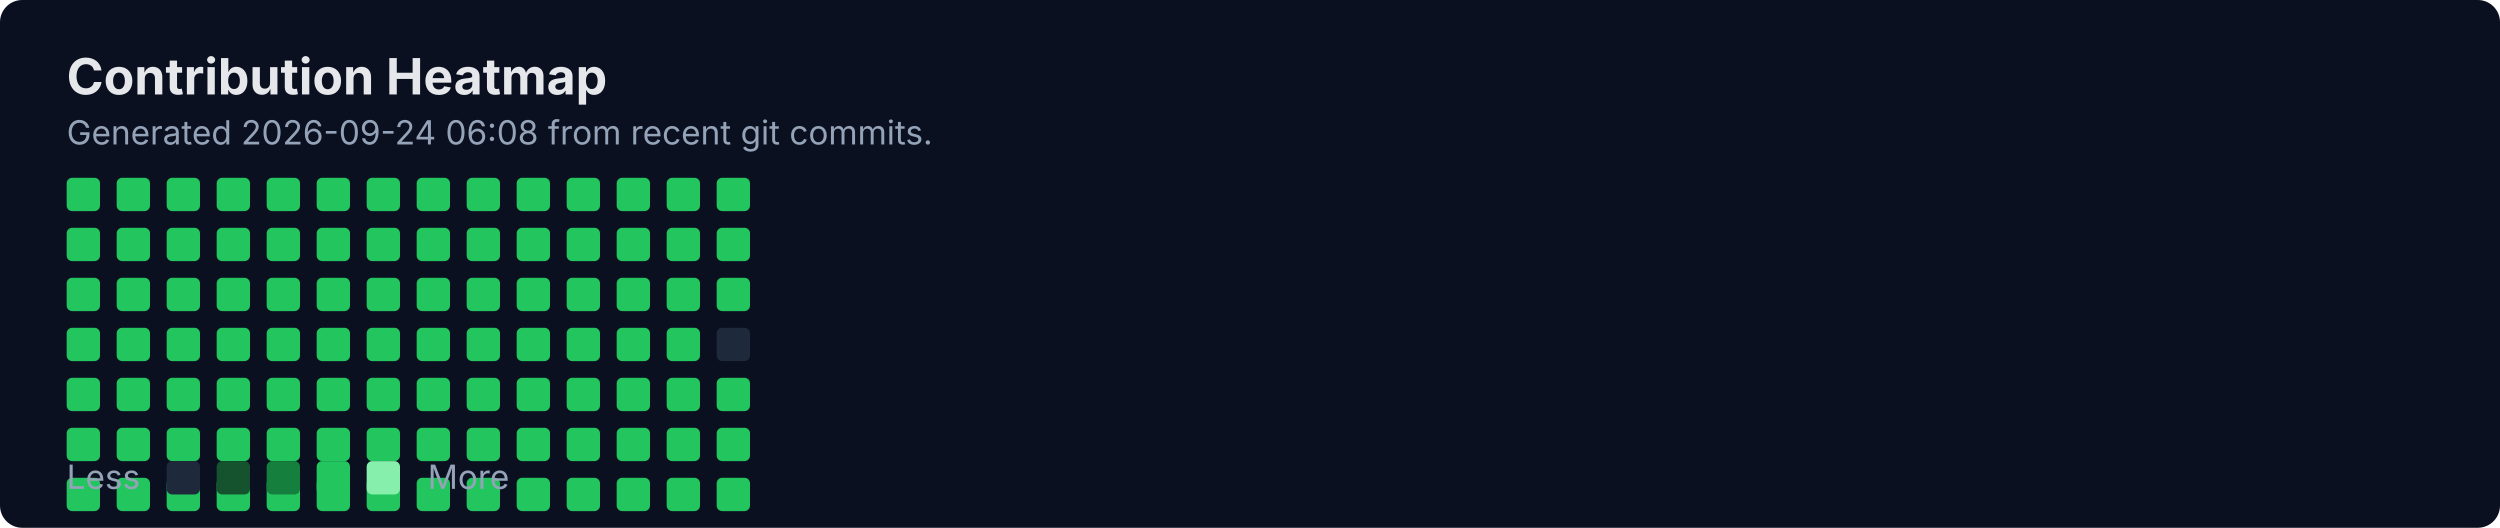
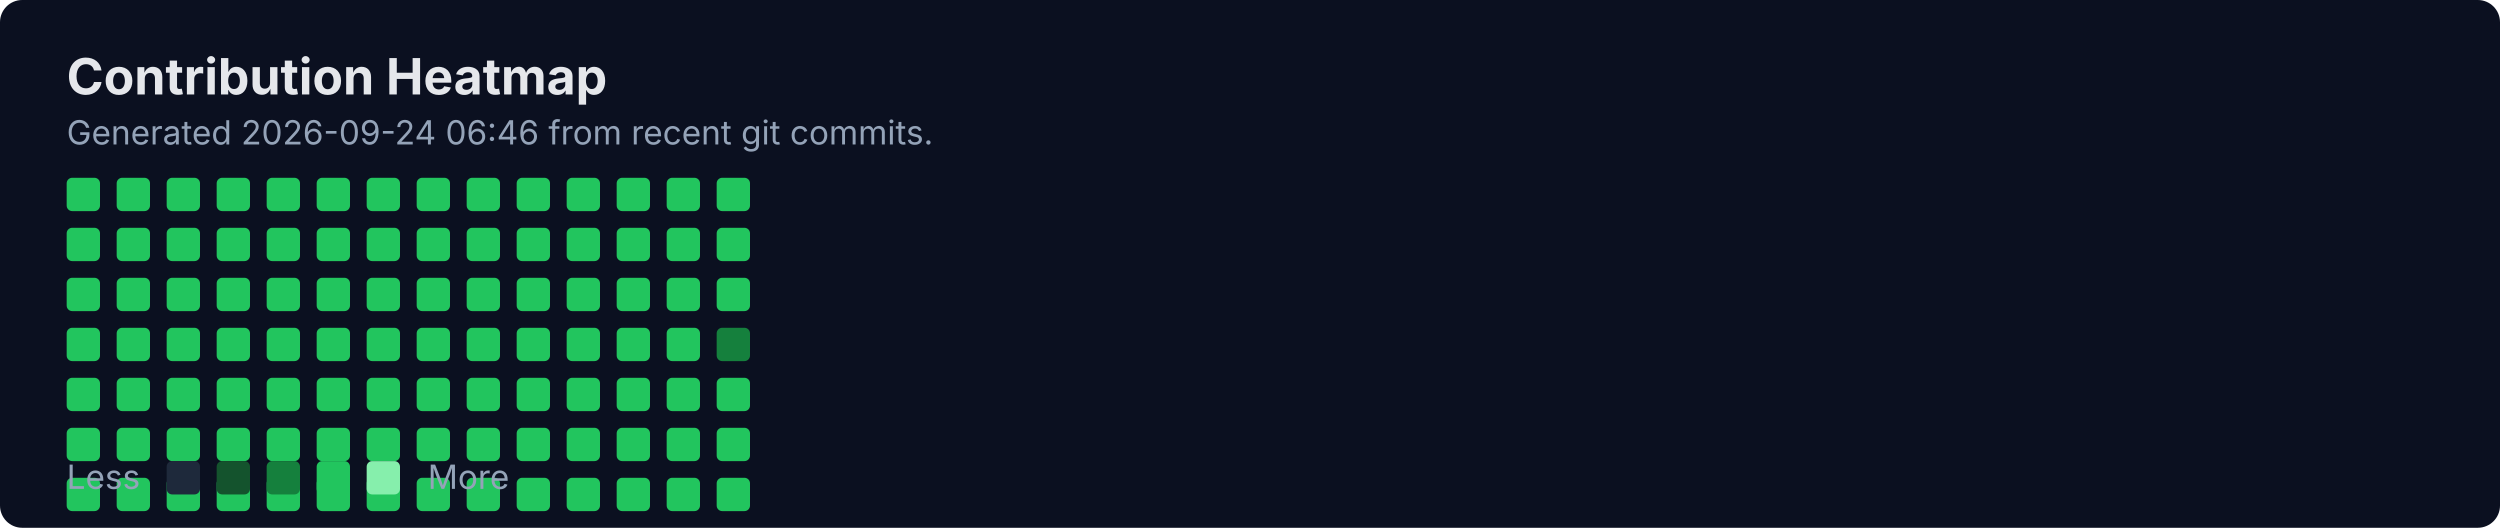
<svg xmlns="http://www.w3.org/2000/svg" width="900" height="190" viewBox="0 0 900 190" fill="none" role="img" aria-labelledby="title">
  <rect width="900" height="190" rx="8" fill="#0B1020" />
  <text x="24" y="34" fill="#E5E7EB" font-family="Inter, Segoe UI, Arial" font-size="18" font-weight="700">Contribution Heatmap</text>
-   <text x="24" y="52" fill="#94A3B8" font-family="Inter, Segoe UI, Arial" font-size="12">Generated 2026-09-24 06:08 from recent git commits.</text>
+   <text x="24" y="52" fill="#94A3B8" font-family="Inter, Segoe UI, Arial" font-size="12">Generated 2026-09-24 06:46 from recent git commits.</text>
  <rect x="24" y="136" width="12" height="12" rx="2" fill="#22C55E" />
  <rect x="24" y="154" width="12" height="12" rx="2" fill="#22C55E" />
  <rect x="24" y="172" width="12" height="12" rx="2" fill="#22C55E" />
  <rect x="24" y="64" width="12" height="12" rx="2" fill="#22C55E" />
  <rect x="24" y="82" width="12" height="12" rx="2" fill="#22C55E" />
  <rect x="24" y="100" width="12" height="12" rx="2" fill="#22C55E" />
  <rect x="24" y="118" width="12" height="12" rx="2" fill="#22C55E" />
  <rect x="42" y="136" width="12" height="12" rx="2" fill="#22C55E" />
  <rect x="42" y="154" width="12" height="12" rx="2" fill="#22C55E" />
  <rect x="42" y="172" width="12" height="12" rx="2" fill="#22C55E" />
  <rect x="42" y="64" width="12" height="12" rx="2" fill="#22C55E" />
  <rect x="42" y="82" width="12" height="12" rx="2" fill="#22C55E" />
  <rect x="42" y="100" width="12" height="12" rx="2" fill="#22C55E" />
  <rect x="42" y="118" width="12" height="12" rx="2" fill="#22C55E" />
  <rect x="60" y="136" width="12" height="12" rx="2" fill="#22C55E" />
  <rect x="60" y="154" width="12" height="12" rx="2" fill="#22C55E" />
  <rect x="60" y="172" width="12" height="12" rx="2" fill="#22C55E" />
  <rect x="60" y="64" width="12" height="12" rx="2" fill="#22C55E" />
  <rect x="60" y="82" width="12" height="12" rx="2" fill="#22C55E" />
  <rect x="60" y="100" width="12" height="12" rx="2" fill="#22C55E" />
  <rect x="60" y="118" width="12" height="12" rx="2" fill="#22C55E" />
  <rect x="78" y="136" width="12" height="12" rx="2" fill="#22C55E" />
  <rect x="78" y="154" width="12" height="12" rx="2" fill="#22C55E" />
  <rect x="78" y="172" width="12" height="12" rx="2" fill="#22C55E" />
  <rect x="78" y="64" width="12" height="12" rx="2" fill="#22C55E" />
  <rect x="78" y="82" width="12" height="12" rx="2" fill="#22C55E" />
  <rect x="78" y="100" width="12" height="12" rx="2" fill="#22C55E" />
  <rect x="78" y="118" width="12" height="12" rx="2" fill="#22C55E" />
  <rect x="96" y="136" width="12" height="12" rx="2" fill="#22C55E" />
  <rect x="96" y="154" width="12" height="12" rx="2" fill="#22C55E" />
  <rect x="96" y="172" width="12" height="12" rx="2" fill="#22C55E" />
  <rect x="96" y="64" width="12" height="12" rx="2" fill="#22C55E" />
  <rect x="96" y="82" width="12" height="12" rx="2" fill="#22C55E" />
  <rect x="96" y="100" width="12" height="12" rx="2" fill="#22C55E" />
  <rect x="96" y="118" width="12" height="12" rx="2" fill="#22C55E" />
  <rect x="114" y="136" width="12" height="12" rx="2" fill="#22C55E" />
  <rect x="114" y="154" width="12" height="12" rx="2" fill="#22C55E" />
  <rect x="114" y="172" width="12" height="12" rx="2" fill="#22C55E" />
  <rect x="114" y="64" width="12" height="12" rx="2" fill="#22C55E" />
  <rect x="114" y="82" width="12" height="12" rx="2" fill="#22C55E" />
  <rect x="114" y="100" width="12" height="12" rx="2" fill="#22C55E" />
  <rect x="114" y="118" width="12" height="12" rx="2" fill="#22C55E" />
  <rect x="132" y="136" width="12" height="12" rx="2" fill="#22C55E" />
  <rect x="132" y="154" width="12" height="12" rx="2" fill="#22C55E" />
  <rect x="132" y="172" width="12" height="12" rx="2" fill="#22C55E" />
  <rect x="132" y="64" width="12" height="12" rx="2" fill="#22C55E" />
  <rect x="132" y="82" width="12" height="12" rx="2" fill="#22C55E" />
  <rect x="132" y="100" width="12" height="12" rx="2" fill="#22C55E" />
  <rect x="132" y="118" width="12" height="12" rx="2" fill="#22C55E" />
  <rect x="150" y="136" width="12" height="12" rx="2" fill="#22C55E" />
  <rect x="150" y="154" width="12" height="12" rx="2" fill="#22C55E" />
  <rect x="150" y="172" width="12" height="12" rx="2" fill="#22C55E" />
  <rect x="150" y="64" width="12" height="12" rx="2" fill="#22C55E" />
  <rect x="150" y="82" width="12" height="12" rx="2" fill="#22C55E" />
  <rect x="150" y="100" width="12" height="12" rx="2" fill="#22C55E" />
  <rect x="150" y="118" width="12" height="12" rx="2" fill="#22C55E" />
  <rect x="168" y="136" width="12" height="12" rx="2" fill="#22C55E" />
  <rect x="168" y="154" width="12" height="12" rx="2" fill="#22C55E" />
  <rect x="168" y="172" width="12" height="12" rx="2" fill="#22C55E" />
  <rect x="168" y="64" width="12" height="12" rx="2" fill="#22C55E" />
  <rect x="168" y="82" width="12" height="12" rx="2" fill="#22C55E" />
  <rect x="168" y="100" width="12" height="12" rx="2" fill="#22C55E" />
  <rect x="168" y="118" width="12" height="12" rx="2" fill="#22C55E" />
  <rect x="186" y="136" width="12" height="12" rx="2" fill="#22C55E" />
  <rect x="186" y="154" width="12" height="12" rx="2" fill="#22C55E" />
  <rect x="186" y="172" width="12" height="12" rx="2" fill="#22C55E" />
  <rect x="186" y="64" width="12" height="12" rx="2" fill="#22C55E" />
  <rect x="186" y="82" width="12" height="12" rx="2" fill="#22C55E" />
  <rect x="186" y="100" width="12" height="12" rx="2" fill="#22C55E" />
  <rect x="186" y="118" width="12" height="12" rx="2" fill="#22C55E" />
  <rect x="204" y="136" width="12" height="12" rx="2" fill="#22C55E" />
  <rect x="204" y="154" width="12" height="12" rx="2" fill="#22C55E" />
  <rect x="204" y="172" width="12" height="12" rx="2" fill="#22C55E" />
  <rect x="204" y="64" width="12" height="12" rx="2" fill="#22C55E" />
  <rect x="204" y="82" width="12" height="12" rx="2" fill="#22C55E" />
  <rect x="204" y="100" width="12" height="12" rx="2" fill="#22C55E" />
  <rect x="204" y="118" width="12" height="12" rx="2" fill="#22C55E" />
  <rect x="222" y="136" width="12" height="12" rx="2" fill="#22C55E" />
  <rect x="222" y="154" width="12" height="12" rx="2" fill="#22C55E" />
  <rect x="222" y="172" width="12" height="12" rx="2" fill="#22C55E" />
  <rect x="222" y="64" width="12" height="12" rx="2" fill="#22C55E" />
  <rect x="222" y="82" width="12" height="12" rx="2" fill="#22C55E" />
  <rect x="222" y="100" width="12" height="12" rx="2" fill="#22C55E" />
  <rect x="222" y="118" width="12" height="12" rx="2" fill="#22C55E" />
  <rect x="240" y="136" width="12" height="12" rx="2" fill="#22C55E" />
  <rect x="240" y="154" width="12" height="12" rx="2" fill="#22C55E" />
  <rect x="240" y="172" width="12" height="12" rx="2" fill="#22C55E" />
  <rect x="240" y="64" width="12" height="12" rx="2" fill="#22C55E" />
  <rect x="240" y="82" width="12" height="12" rx="2" fill="#22C55E" />
  <rect x="240" y="100" width="12" height="12" rx="2" fill="#22C55E" />
  <rect x="240" y="118" width="12" height="12" rx="2" fill="#22C55E" />
  <rect x="258" y="136" width="12" height="12" rx="2" fill="#22C55E" />
  <rect x="258" y="154" width="12" height="12" rx="2" fill="#22C55E" />
  <rect x="258" y="172" width="12" height="12" rx="2" fill="#22C55E" />
  <rect x="258" y="64" width="12" height="12" rx="2" fill="#22C55E" />
  <rect x="258" y="82" width="12" height="12" rx="2" fill="#22C55E" />
  <rect x="258" y="100" width="12" height="12" rx="2" fill="#22C55E" />
-   <rect x="258" y="118" width="12" height="12" rx="2" fill="#1E293B" />
+   <rect x="258" y="118" width="12" height="12" rx="2" fill="#15803D" />
  <text x="24" y="176" fill="#94A3B8" font-family="Inter, Segoe UI, Arial" font-size="12">Less</text>
  <rect x="60" y="166" width="12" height="12" rx="2" fill="#1E293B" />
  <rect x="78" y="166" width="12" height="12" rx="2" fill="#14532D" />
  <rect x="96" y="166" width="12" height="12" rx="2" fill="#15803D" />
  <rect x="114" y="166" width="12" height="12" rx="2" fill="#22C55E" />
  <rect x="132" y="166" width="12" height="12" rx="2" fill="#86EFAC" />
  <text x="154" y="176" fill="#94A3B8" font-family="Inter, Segoe UI, Arial" font-size="12">More</text>
</svg>
